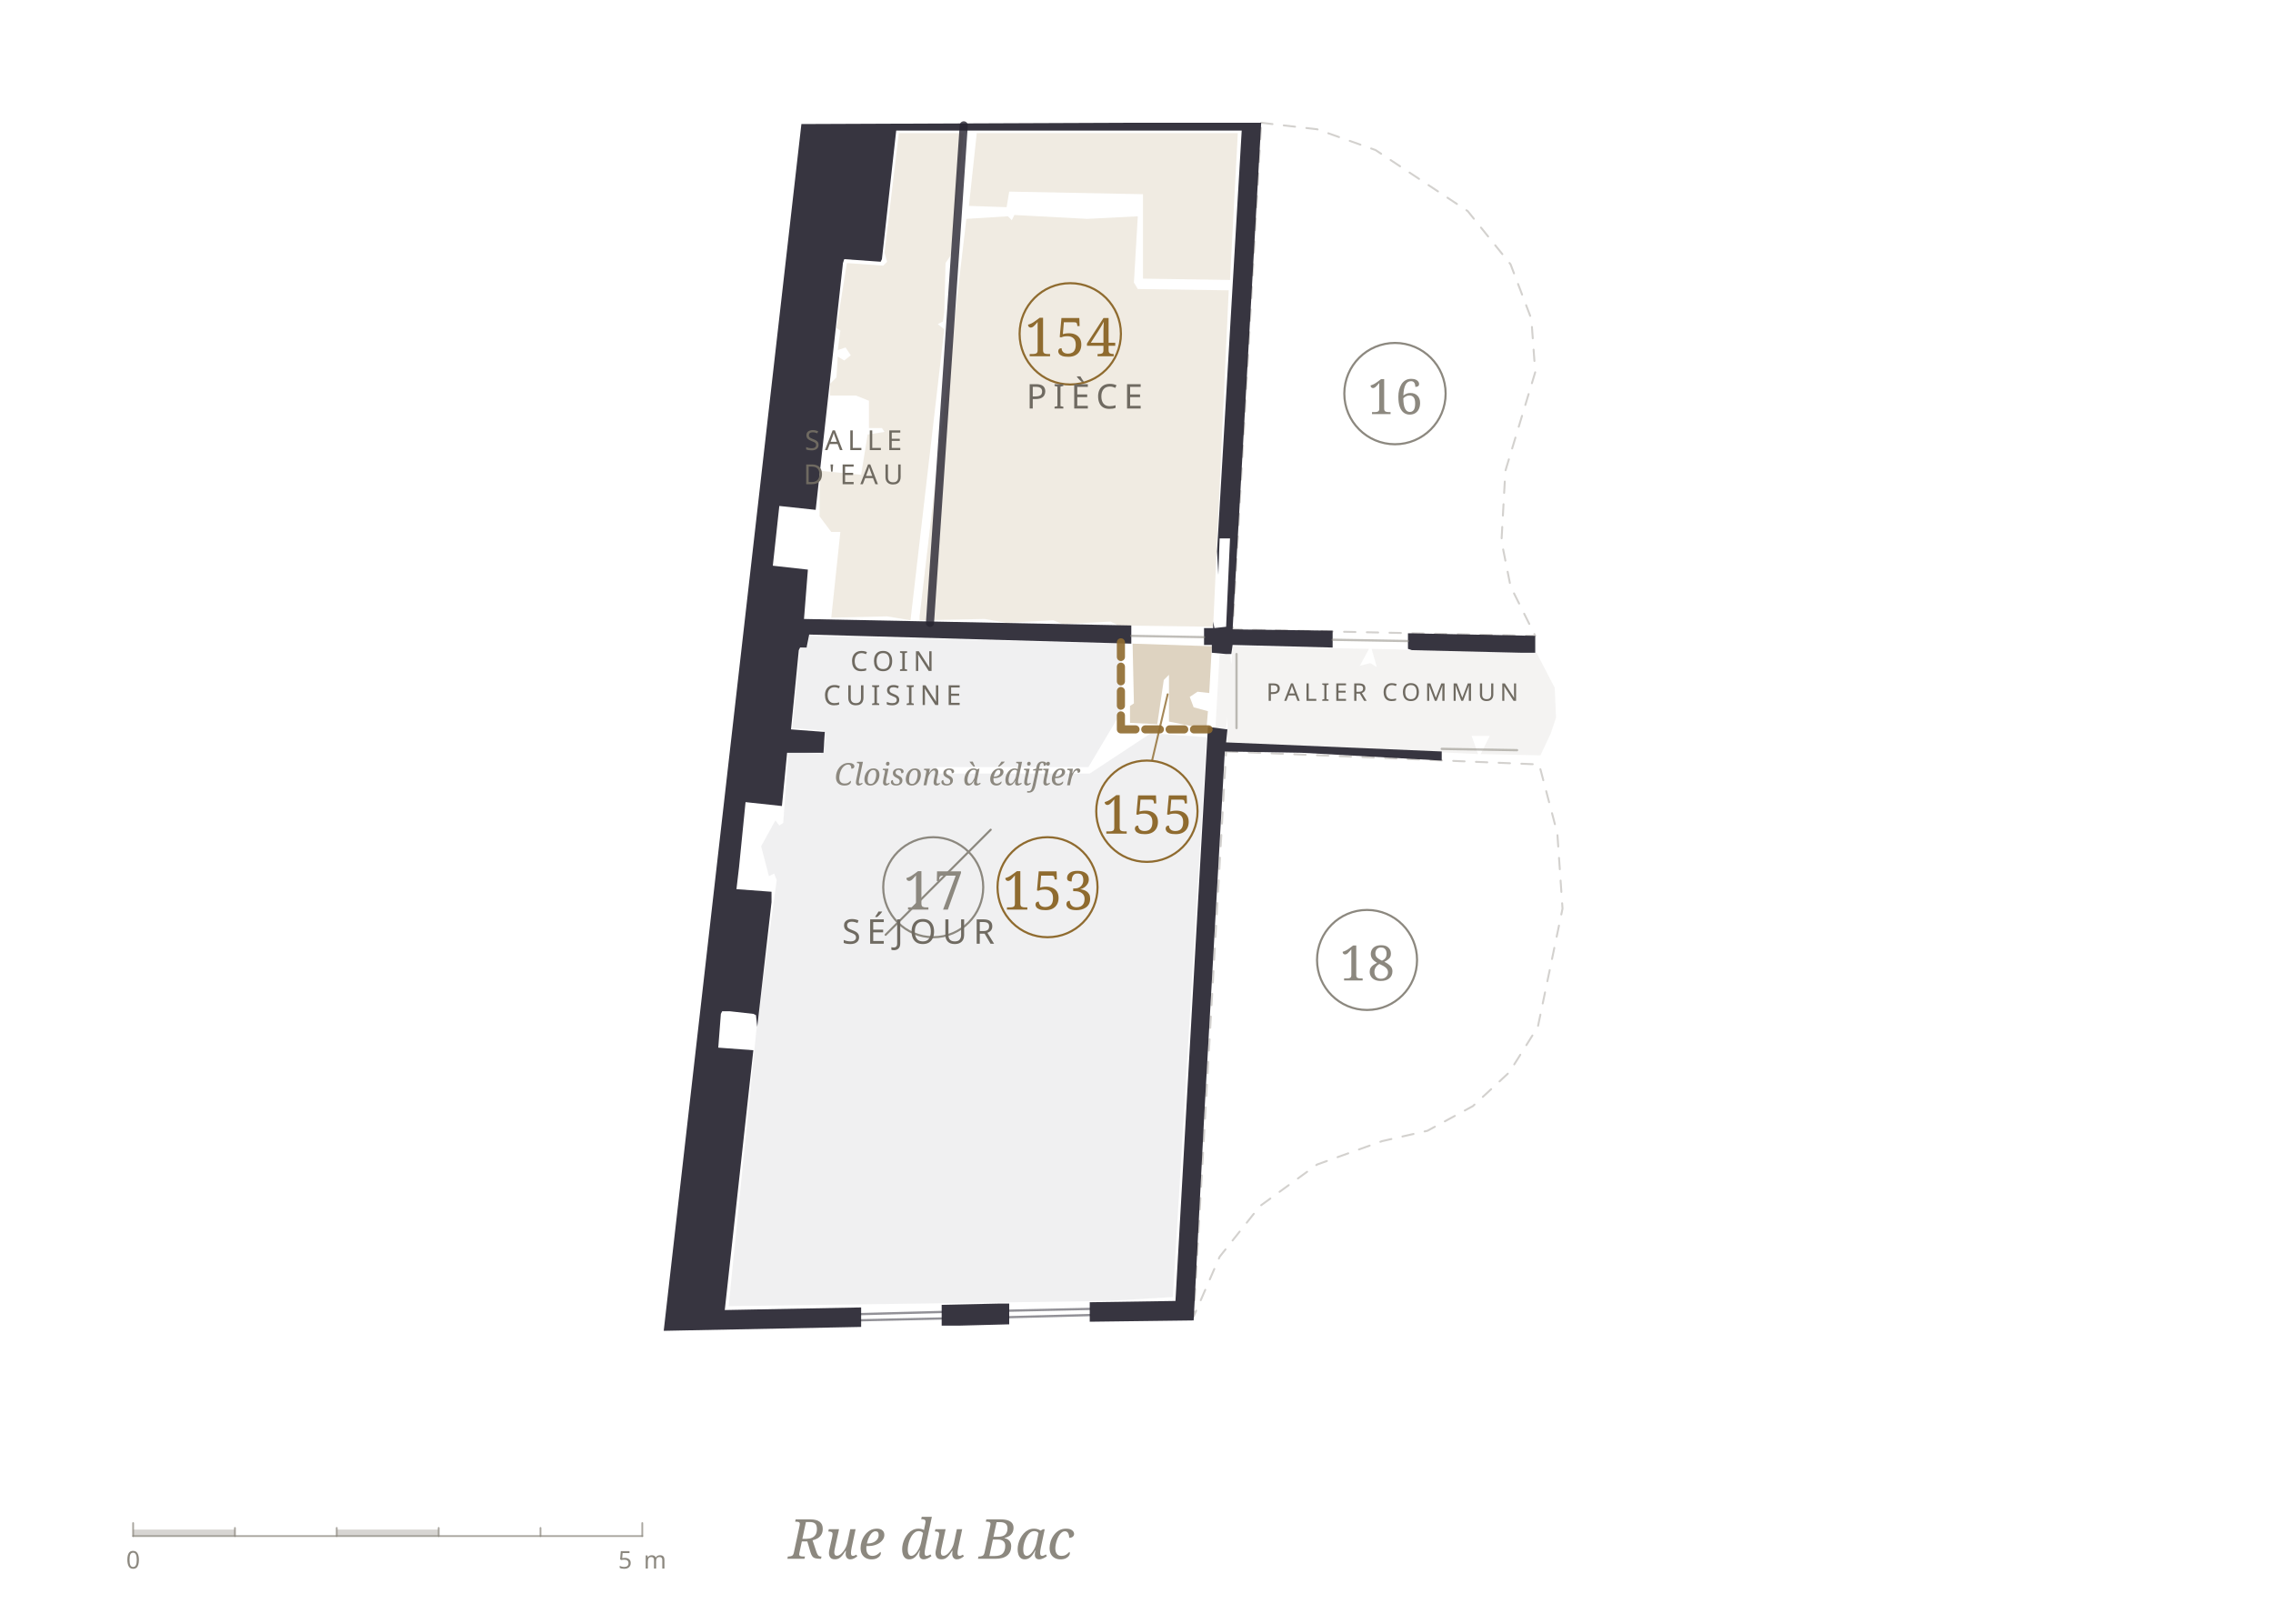
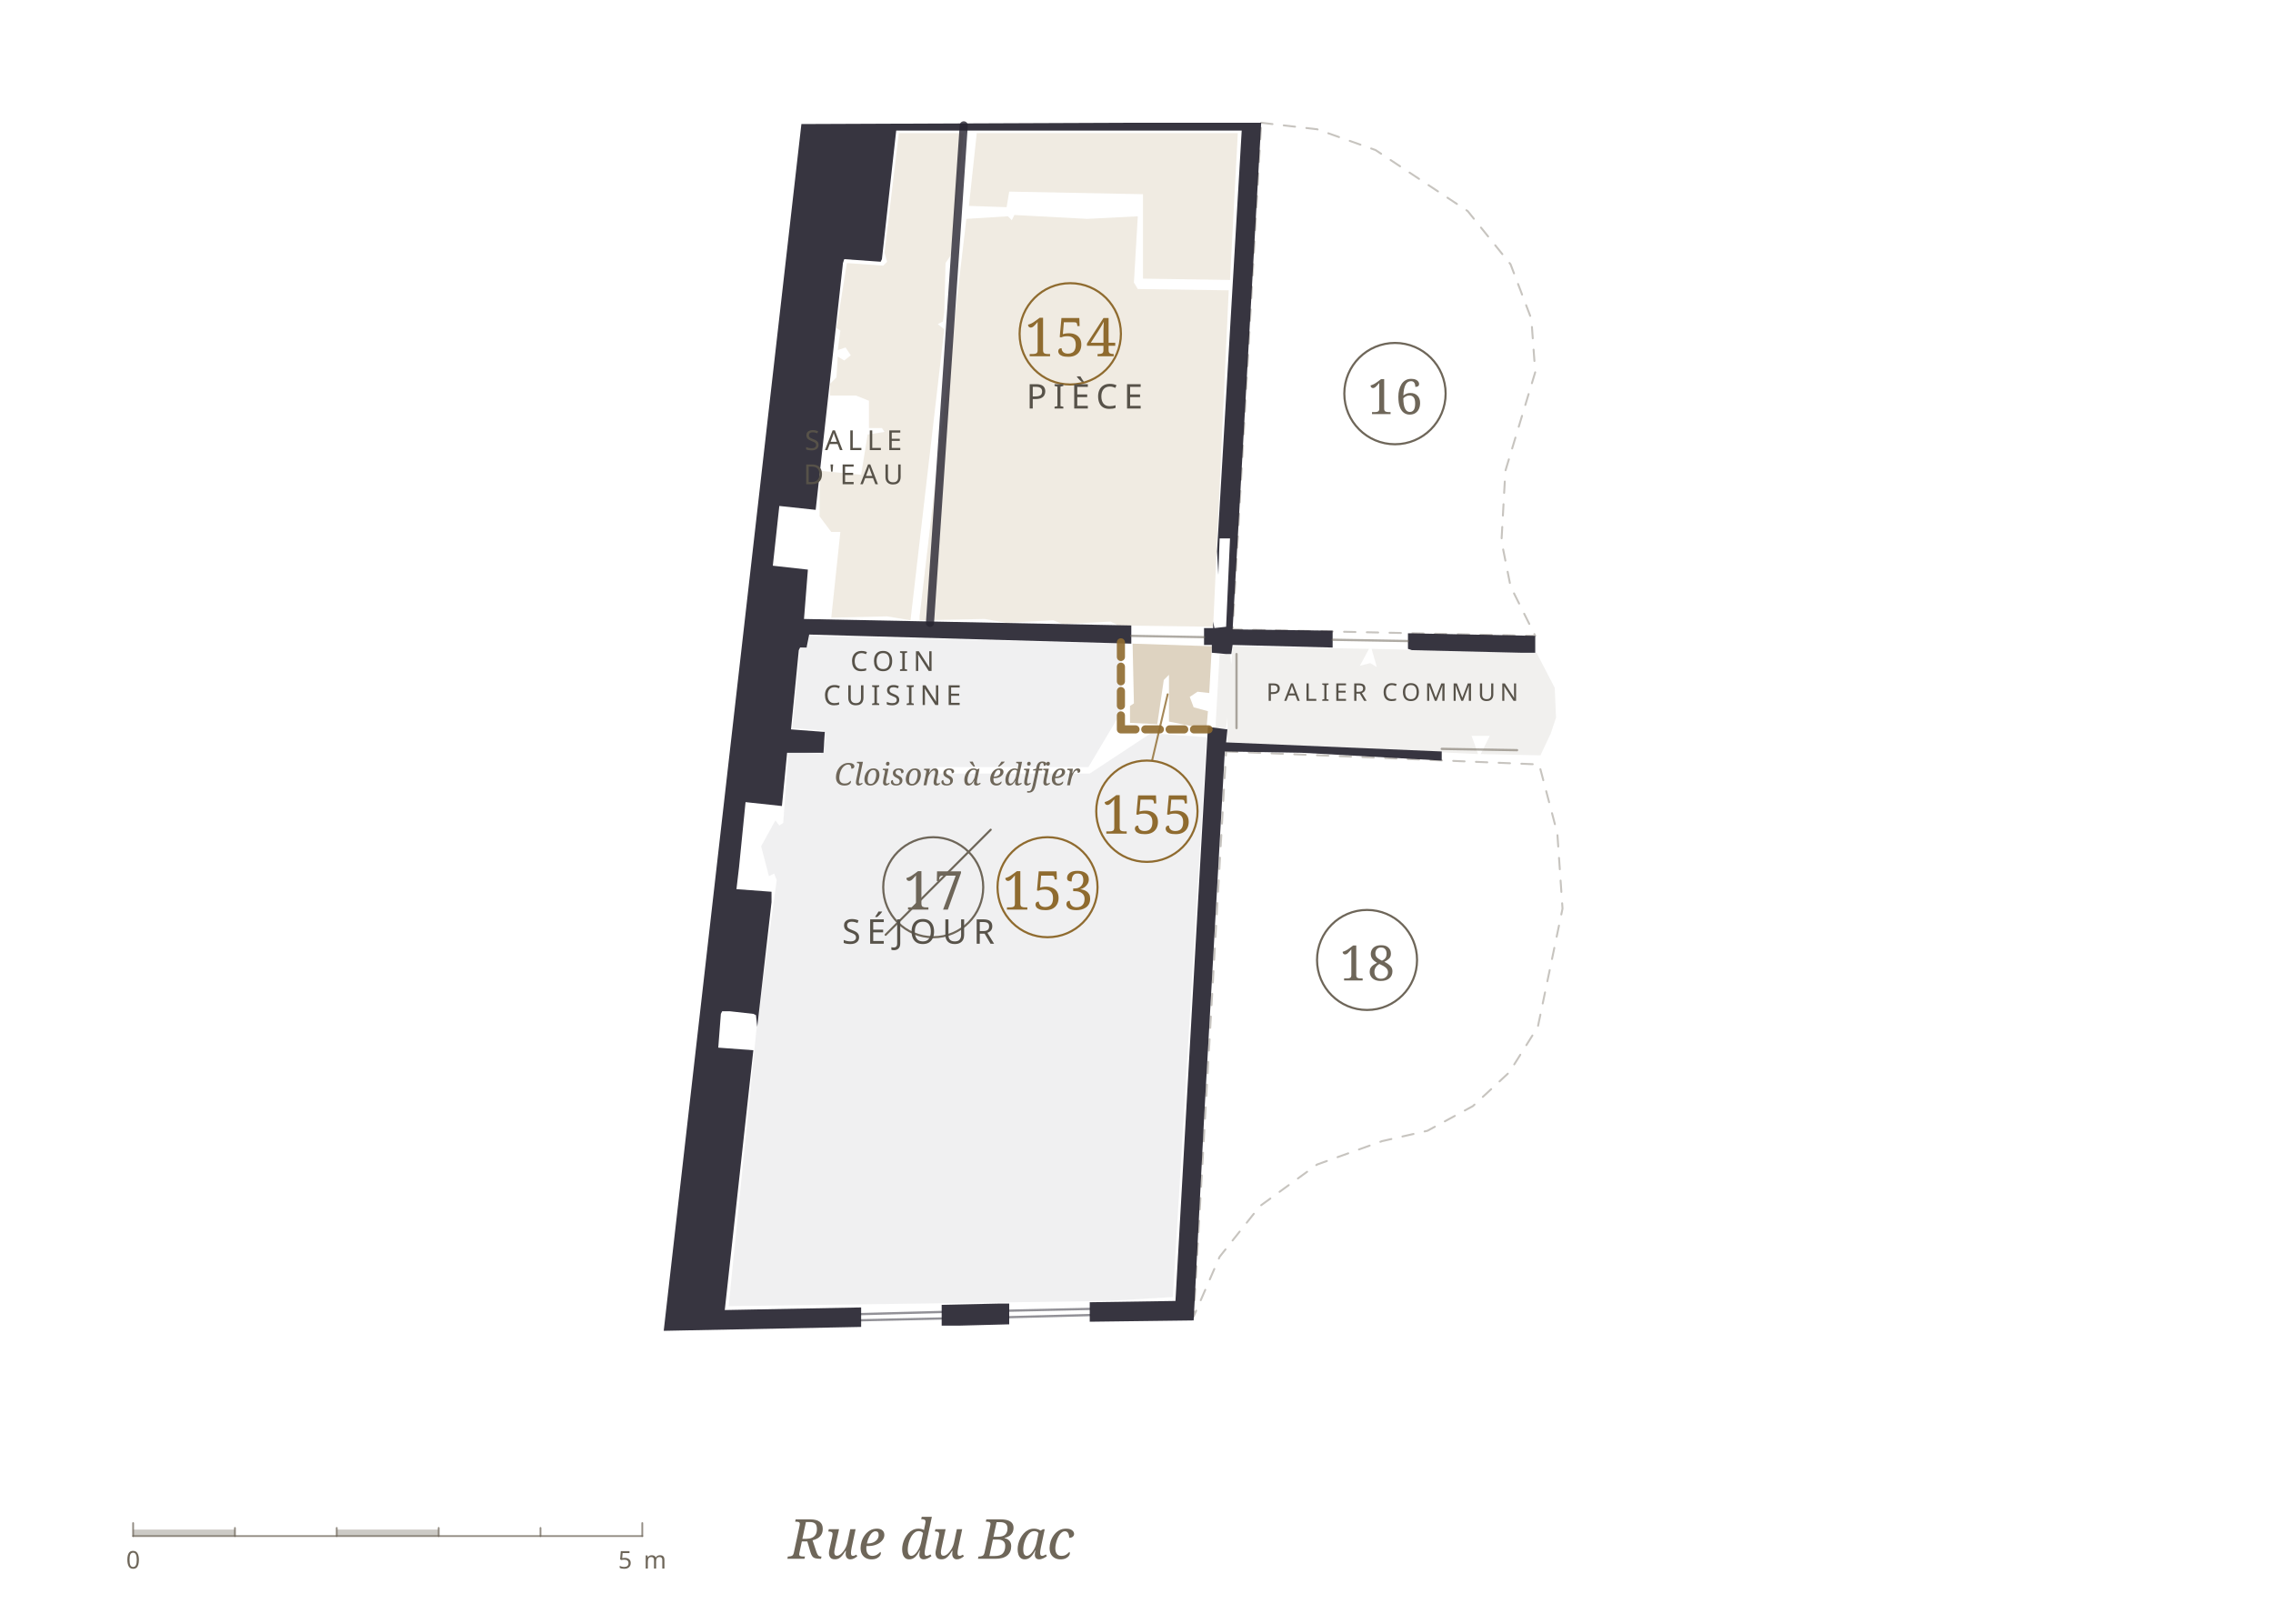
<svg xmlns="http://www.w3.org/2000/svg" viewBox="0 0 1400 1000" width="1400" height="1000" role="img" aria-labelledby="t d" fill="none" stroke-linecap="round" stroke-linejoin="round">
  <g id="lavis">
-     <path d="M759.2 398L843.2 399.6L837.6 410L844 408.4L848 410.8L844.8 399.6L946.4 402L957.6 423.6L958.4 442L955.2 451.6L948.8 465.2L912 464.4L917.6 453.2L906.4 453.2L910.4 464.4L756 457.2L756 442L755.2 448.4L748.8 448.4L748.8 445.2L751.2 402.8L757.6 402.8L758.4 409.2Z" fill="#8c887f" fill-opacity=".10" />
+     <path d="M759.2 398L843.2 399.6L837.6 410L844 408.4L848 410.8L844.8 399.6L946.4 402L957.6 423.6L958.4 442L955.2 451.6L948.8 465.2L912 464.4L917.6 453.2L906.4 453.2L910.4 464.4L756 457.2L756 442L755.2 448.4L748.8 448.4L748.8 445.2L751.2 402.8L757.6 402.8L758.4 409.2Z" fill="#6e6659" fill-opacity=".10" />
    <path d="M553.6 82L593.6 82L585.6 157.2L582.4 162L581.6 192.4L580.8 198L577.6 199.6L581.6 202.8L560.8 382L546.4 379.6L512 380.4L517.6 327.6L512 327.6L504.8 318L504.8 300.4L505.6 290L530.4 292.4L534.4 267.6L544.8 266L543.2 263.6L535.2 263.6L535.2 246.8L527.2 243.6L511.2 243.6L511.2 236.4L515.2 232.4L516 219.6L520 222L524 218.8L520.8 214L516 215.6L517.6 203.6L515.2 202L521.6 162L544 163.6L546.4 161.2L544.8 155.6ZM601.6 82L762.4 82L757.6 172.4L704 171.6L704 119.6L621.6 118L620 127.6L596.8 126.8ZM624.8 132.4L669.6 134.8L700.8 133.2L698.4 174L700.8 178L756.8 178.8L747.2 386L688.8 385.2L684 382.8L654.4 384.4L648.8 382L620 383.6L606.4 381.2L566.4 382L566.4 379.6L595.2 134.8L620.8 133.2L623.2 135.6Z" fill="#8f6b2f" fill-opacity=".14" />
    <path d="M498.4 391.6L691.2 396.4L690.4 438.8L670.4 472.4L576.8 472.4L576.8 476.4L671.2 476.4L708.8 451.6L743.2 454L722.4 798.8L682.4 801.2L448.8 804.4L466.4 629.2L478.4 542L476.8 538L473.6 539.6L468.8 521.2L477.6 505.2L480 508.4L482.4 506.8L485.6 462.8L505.6 464.4L508.8 455.6L507.2 450L488 448.4L492.8 399.6L497.6 398Z" fill="#262430" fill-opacity=".07" />
    <path d="M697.6 396.4L746.4 398L744.8 426.8L737.6 426L732.8 429.2L735.2 435.6L744 438L743.2 447.6L736 447.6L720 444.4L720 415.6L716.8 418.8L712.8 446L696 445.2L696 434.8L698.4 433.2Z" fill="#8f6b2f" fill-opacity=".3" />
  </g>
-   <g id="fantomes" stroke="#8c887f" stroke-opacity=".38" stroke-width="1.2" stroke-dasharray="7 7">
+   <g id="fantomes" stroke="#6e6659" stroke-opacity=".38" stroke-width="1.2" stroke-dasharray="7 7">
    <path d="M776.8 75.6L811.2 79.6L847.2 92.4L904 130L930.4 162.8L943.2 196.4L945.6 229.2L927.2 290L924.8 333.2L930.4 361.2L945.6 391.6L759.2 387.6Z" />
    <path d="M755.2 462.8L948 470.8L959.2 513.2L962.4 559.6L947.2 632.4L929.6 660.4L907.2 681.2L879.2 696.4L851.2 702.8L811.2 717.2L776 742.8L751.2 774L735.2 810.8Z" />
  </g>
  <g id="murs">
    <path d="M692 75.6L776.8 75.6L759.2 387.6L820.8 388.4L820.8 398.8L759.2 397.2L758.4 402.8L755.2 402.8L746.4 402L746.4 397.2L741.6 397.2L741.6 386.8L747.2 386.8L747.2 382.8L748 386.8L755.2 386L757.6 331.6L751.2 331.6L750.4 354L749.6 339.6L764.8 80.4L552 80.4L543.2 159.6L542.4 161.2L520 159.6L519.2 162L502.4 314L480 311.6L476 348.4L497.6 350.8L495.2 381.2L696.8 385.2L696.8 396.4L498.4 390.8L496.8 398.8L492.8 398.8L492 400.4L487.2 449.2L508 450.8L507.2 463.6L484.8 463.6L481.6 496.4L459.2 494L455.2 534L453.6 547.6L475.2 549.2L475.2 555.6L466.4 632.4L465.6 625.2L464 624.4L449.6 622.8L444.8 622.8L444 624.4L442.4 645.2L464 646.8L446.4 806.8L530.4 805.2L530.4 817.2L408.8 819.6L493.6 76.4ZM867.2 390L945.6 391.6L945.6 402L936.8 402L869.6 400.4L867.2 399.6ZM744 447.6L756 449.2L755.2 457.2L888 462.8L888 468.4L801.6 463.6L754.4 462.8L741.6 689.2L735.2 813.2L671.2 814L671.2 802L724 801.2ZM616 802.8L621.6 802.8L621.6 815.6L591.2 816.4L580 816.4L580 803.6Z" fill="#262430" fill-opacity=".92" fill-rule="nonzero" />
  </g>
  <g id="cloisons" stroke="#262430" stroke-opacity=".8" stroke-width="5">
    <path d="M593.6 77.2L572.8 383.6" />
  </g>
  <g id="fenetres" stroke="#262430" stroke-opacity=".5" stroke-width="1.4">
    <path d="M530.4 809.3L580 808M530.4 813.1L580 812M621.6 807.2L671.2 806.1M621.6 811.2L671.2 809.9" />
  </g>
-   <g id="seuils" stroke="#8c887f" stroke-opacity=".55" stroke-width="1.4">
+   <g id="seuils" stroke="#6e6659" stroke-opacity=".55" stroke-width="1.4">
    <path d="M696.8 391.6L741.6 392.4M761.6 402.8L761.6 448.4M820.8 394L867.2 394.8M888 461.2L934.4 462" />
  </g>
  <g id="cloisons-a-edifier" stroke="#8f6b2f" stroke-width="5" stroke-opacity=".9" stroke-dasharray="9 6">
    <path d="M690.4 395.6L690.4 449.2M690.4 449.2L748 449.2" />
  </g>
  <g id="lots">
    <circle cx="659.2" cy="205.6" r="31.2" fill="none" stroke="#8f6b2f" stroke-width="1.3" />
    <text x="659.2" y="206.6" font-family="&quot;Cormorant Garamond&quot;, Georgia, serif" font-size="33" fill="#8f6b2f" text-anchor="middle" dominant-baseline="central" letter-spacing="0.5">154</text>
    <circle cx="645.2" cy="546.4" r="30.8" fill="none" stroke="#8f6b2f" stroke-width="1.3" />
    <text x="645.2" y="547.4" font-family="&quot;Cormorant Garamond&quot;, Georgia, serif" font-size="33" fill="#8f6b2f" text-anchor="middle" dominant-baseline="central" letter-spacing="0.5">153</text>
-     <circle cx="574.8" cy="546.4" r="30.8" fill="none" stroke="#8c887f" stroke-width="1.3" />
-     <text x="574.8" y="547.4" font-family="&quot;Cormorant Garamond&quot;, Georgia, serif" font-size="33" fill="#8c887f" text-anchor="middle" dominant-baseline="central" letter-spacing="0.5">17</text>
-     <path d="M545.5 575.7L610.2 511" stroke="#8c887f" stroke-width="1.3" fill="none" />
+     <circle cx="574.8" cy="546.4" r="30.8" fill="none" stroke="#6e6659" stroke-width="1.3" />
+     <text x="574.8" y="547.4" font-family="&quot;Cormorant Garamond&quot;, Georgia, serif" font-size="33" fill="#6e6659" text-anchor="middle" dominant-baseline="central" letter-spacing="0.5">17</text>
+     <path d="M545.5 575.7L610.2 511" stroke="#6e6659" stroke-width="1.3" fill="none" />
    <path d="M709.6 468.4L719.2 427.6" stroke="#8f6b2f" stroke-width="1.2" stroke-opacity=".8" />
    <circle cx="706.4" cy="499.6" r="31.2" fill="none" stroke="#8f6b2f" stroke-width="1.3" />
    <text x="706.4" y="500.6" font-family="&quot;Cormorant Garamond&quot;, Georgia, serif" font-size="33" fill="#8f6b2f" text-anchor="middle" dominant-baseline="central" letter-spacing="0.5">155</text>
-     <circle cx="859.2" cy="242.4" r="31.2" fill="none" stroke="#8c887f" stroke-width="1.3" />
-     <text x="859.2" y="243.4" font-family="&quot;Cormorant Garamond&quot;, Georgia, serif" font-size="30" fill="#8c887f" text-anchor="middle" dominant-baseline="central" letter-spacing="0.5">16</text>
-     <circle cx="842" cy="591.2" r="30.8" fill="none" stroke="#8c887f" stroke-width="1.3" />
-     <text x="842" y="592.2" font-family="&quot;Cormorant Garamond&quot;, Georgia, serif" font-size="30" fill="#8c887f" text-anchor="middle" dominant-baseline="central" letter-spacing="0.5">18</text>
+     <circle cx="859.2" cy="242.4" r="31.2" fill="none" stroke="#6e6659" stroke-width="1.3" />
+     <text x="859.2" y="243.4" font-family="&quot;Cormorant Garamond&quot;, Georgia, serif" font-size="30" fill="#6e6659" text-anchor="middle" dominant-baseline="central" letter-spacing="0.5">16</text>
+     <circle cx="842" cy="591.2" r="30.8" fill="none" stroke="#6e6659" stroke-width="1.3" />
+     <text x="842" y="592.2" font-family="&quot;Cormorant Garamond&quot;, Georgia, serif" font-size="30" fill="#6e6659" text-anchor="middle" dominant-baseline="central" letter-spacing="0.5">18</text>
  </g>
  <g id="pieces">
-     <text x="668" y="251.6" font-family="&quot;Manrope&quot;, system-ui, sans-serif" font-size="21" fill="#6f6a61" text-anchor="middle" letter-spacing="3.8" font-weight="500">PIÈCE</text>
-     <text x="525.6" y="277.2" font-family="&quot;Manrope&quot;, system-ui, sans-serif" font-size="17" fill="#6f6a61" text-anchor="middle" letter-spacing="3.1" font-weight="500">SALLE</text>
-     <text x="525.6" y="298.2" font-family="&quot;Manrope&quot;, system-ui, sans-serif" font-size="17" fill="#6f6a61" text-anchor="middle" letter-spacing="3.1" font-weight="500">D'EAU</text>
-     <text x="549.6" y="413.2" font-family="&quot;Manrope&quot;, system-ui, sans-serif" font-size="17" fill="#6f6a61" text-anchor="middle" letter-spacing="3.1" font-weight="500">COIN</text>
-     <text x="549.6" y="434.2" font-family="&quot;Manrope&quot;, system-ui, sans-serif" font-size="17" fill="#6f6a61" text-anchor="middle" letter-spacing="3.1" font-weight="500">CUISINE</text>
-     <text x="565.6" y="581.2" font-family="&quot;Manrope&quot;, system-ui, sans-serif" font-size="21" fill="#6f6a61" text-anchor="middle" letter-spacing="3.8" font-weight="500">SÉJOUR</text>
-     <text x="857.6" y="431.6" font-family="&quot;Manrope&quot;, system-ui, sans-serif" font-size="15" fill="#6f6a61" text-anchor="middle" letter-spacing="2.7" font-weight="500">PALIER COMMUN</text>
+     <text x="668" y="251.6" font-family="&quot;Manrope&quot;, system-ui, sans-serif" font-size="21" fill="#575249" text-anchor="middle" letter-spacing="3.8" font-weight="500">PIÈCE</text>
+     <text x="525.6" y="277.2" font-family="&quot;Manrope&quot;, system-ui, sans-serif" font-size="17" fill="#575249" text-anchor="middle" letter-spacing="3.1" font-weight="500">SALLE</text>
+     <text x="525.6" y="298.2" font-family="&quot;Manrope&quot;, system-ui, sans-serif" font-size="17" fill="#575249" text-anchor="middle" letter-spacing="3.1" font-weight="500">D'EAU</text>
+     <text x="549.6" y="413.2" font-family="&quot;Manrope&quot;, system-ui, sans-serif" font-size="17" fill="#575249" text-anchor="middle" letter-spacing="3.1" font-weight="500">COIN</text>
+     <text x="549.6" y="434.2" font-family="&quot;Manrope&quot;, system-ui, sans-serif" font-size="17" fill="#575249" text-anchor="middle" letter-spacing="3.1" font-weight="500">CUISINE</text>
+     <text x="565.6" y="581.2" font-family="&quot;Manrope&quot;, system-ui, sans-serif" font-size="21" fill="#575249" text-anchor="middle" letter-spacing="3.8" font-weight="500">SÉJOUR</text>
+     <text x="857.6" y="431.6" font-family="&quot;Manrope&quot;, system-ui, sans-serif" font-size="15" fill="#575249" text-anchor="middle" letter-spacing="2.7" font-weight="500">PALIER COMMUN</text>
  </g>
  <g id="annotations">
-     <text x="589.6" y="483.6" font-family="&quot;Cormorant Garamond&quot;, Georgia, serif" font-size="19" fill="#8c887f" text-anchor="middle" font-style="italic">Cloisons à édifier</text>
+     <text x="589.6" y="483.6" font-family="&quot;Cormorant Garamond&quot;, Georgia, serif" font-size="19" fill="#6e6659" text-anchor="middle" font-style="italic">Cloisons à édifier</text>
  </g>
  <g id="echelle">
-     <path d="M82 946L395.6 946" stroke="#8c887f" stroke-width="1.1" opacity=".75" />
-     <path d="M82 946L82 938" stroke="#8c887f" stroke-width="1.1" opacity=".75" />
-     <path d="M144.7 946L144.7 941" stroke="#8c887f" stroke-width="1.1" opacity=".75" />
-     <path d="M207.4 946L207.4 941" stroke="#8c887f" stroke-width="1.1" opacity=".75" />
-     <path d="M270.2 946L270.2 941" stroke="#8c887f" stroke-width="1.1" opacity=".75" />
-     <path d="M332.9 946L332.9 941" stroke="#8c887f" stroke-width="1.1" opacity=".75" />
-     <path d="M395.6 946L395.6 938" stroke="#8c887f" stroke-width="1.1" opacity=".75" />
-     <path d="M82 946L144.7 946L144.7 942L82 942Z" fill="#8c887f" opacity=".35" />
-     <path d="M207.4 946L270.2 946L270.2 942L207.4 942Z" fill="#8c887f" opacity=".35" />
-     <text x="82" y="966" font-family="&quot;Manrope&quot;, system-ui, sans-serif" font-size="15" fill="#8c887f" text-anchor="middle" letter-spacing="1.6">0</text>
-     <text x="395.6" y="966" font-family="&quot;Manrope&quot;, system-ui, sans-serif" font-size="15" fill="#8c887f" text-anchor="middle" letter-spacing="1.6">5 m</text>
+     <path d="M82 946L395.6 946" stroke="#6e6659" stroke-width="1.1" opacity=".75" />
+     <path d="M82 946L82 938" stroke="#6e6659" stroke-width="1.1" opacity=".75" />
+     <path d="M144.7 946L144.7 941" stroke="#6e6659" stroke-width="1.1" opacity=".75" />
+     <path d="M207.4 946L207.4 941" stroke="#6e6659" stroke-width="1.1" opacity=".75" />
+     <path d="M270.2 946L270.2 941" stroke="#6e6659" stroke-width="1.1" opacity=".75" />
+     <path d="M332.9 946L332.9 941" stroke="#6e6659" stroke-width="1.1" opacity=".75" />
+     <path d="M395.6 946L395.6 938" stroke="#6e6659" stroke-width="1.1" opacity=".75" />
+     <path d="M82 946L144.7 946L144.7 942L82 942Z" fill="#6e6659" opacity=".35" />
+     <path d="M207.4 946L270.2 946L270.2 942L207.4 942Z" fill="#6e6659" opacity=".35" />
+     <text x="82" y="966" font-family="&quot;Manrope&quot;, system-ui, sans-serif" font-size="15" fill="#6e6659" text-anchor="middle" letter-spacing="1.6">0</text>
+     <text x="395.6" y="966" font-family="&quot;Manrope&quot;, system-ui, sans-serif" font-size="15" fill="#6e6659" text-anchor="middle" letter-spacing="1.6">5 m</text>
  </g>
-   <text x="573.6" y="960" font-family="&quot;Cormorant Garamond&quot;, Georgia, serif" font-size="34" fill="#8c887f" text-anchor="middle" font-style="italic">Rue du Bac</text>
+   <text x="573.6" y="960" font-family="&quot;Cormorant Garamond&quot;, Georgia, serif" font-size="34" fill="#6e6659" text-anchor="middle" font-style="italic">Rue du Bac</text>
</svg>
